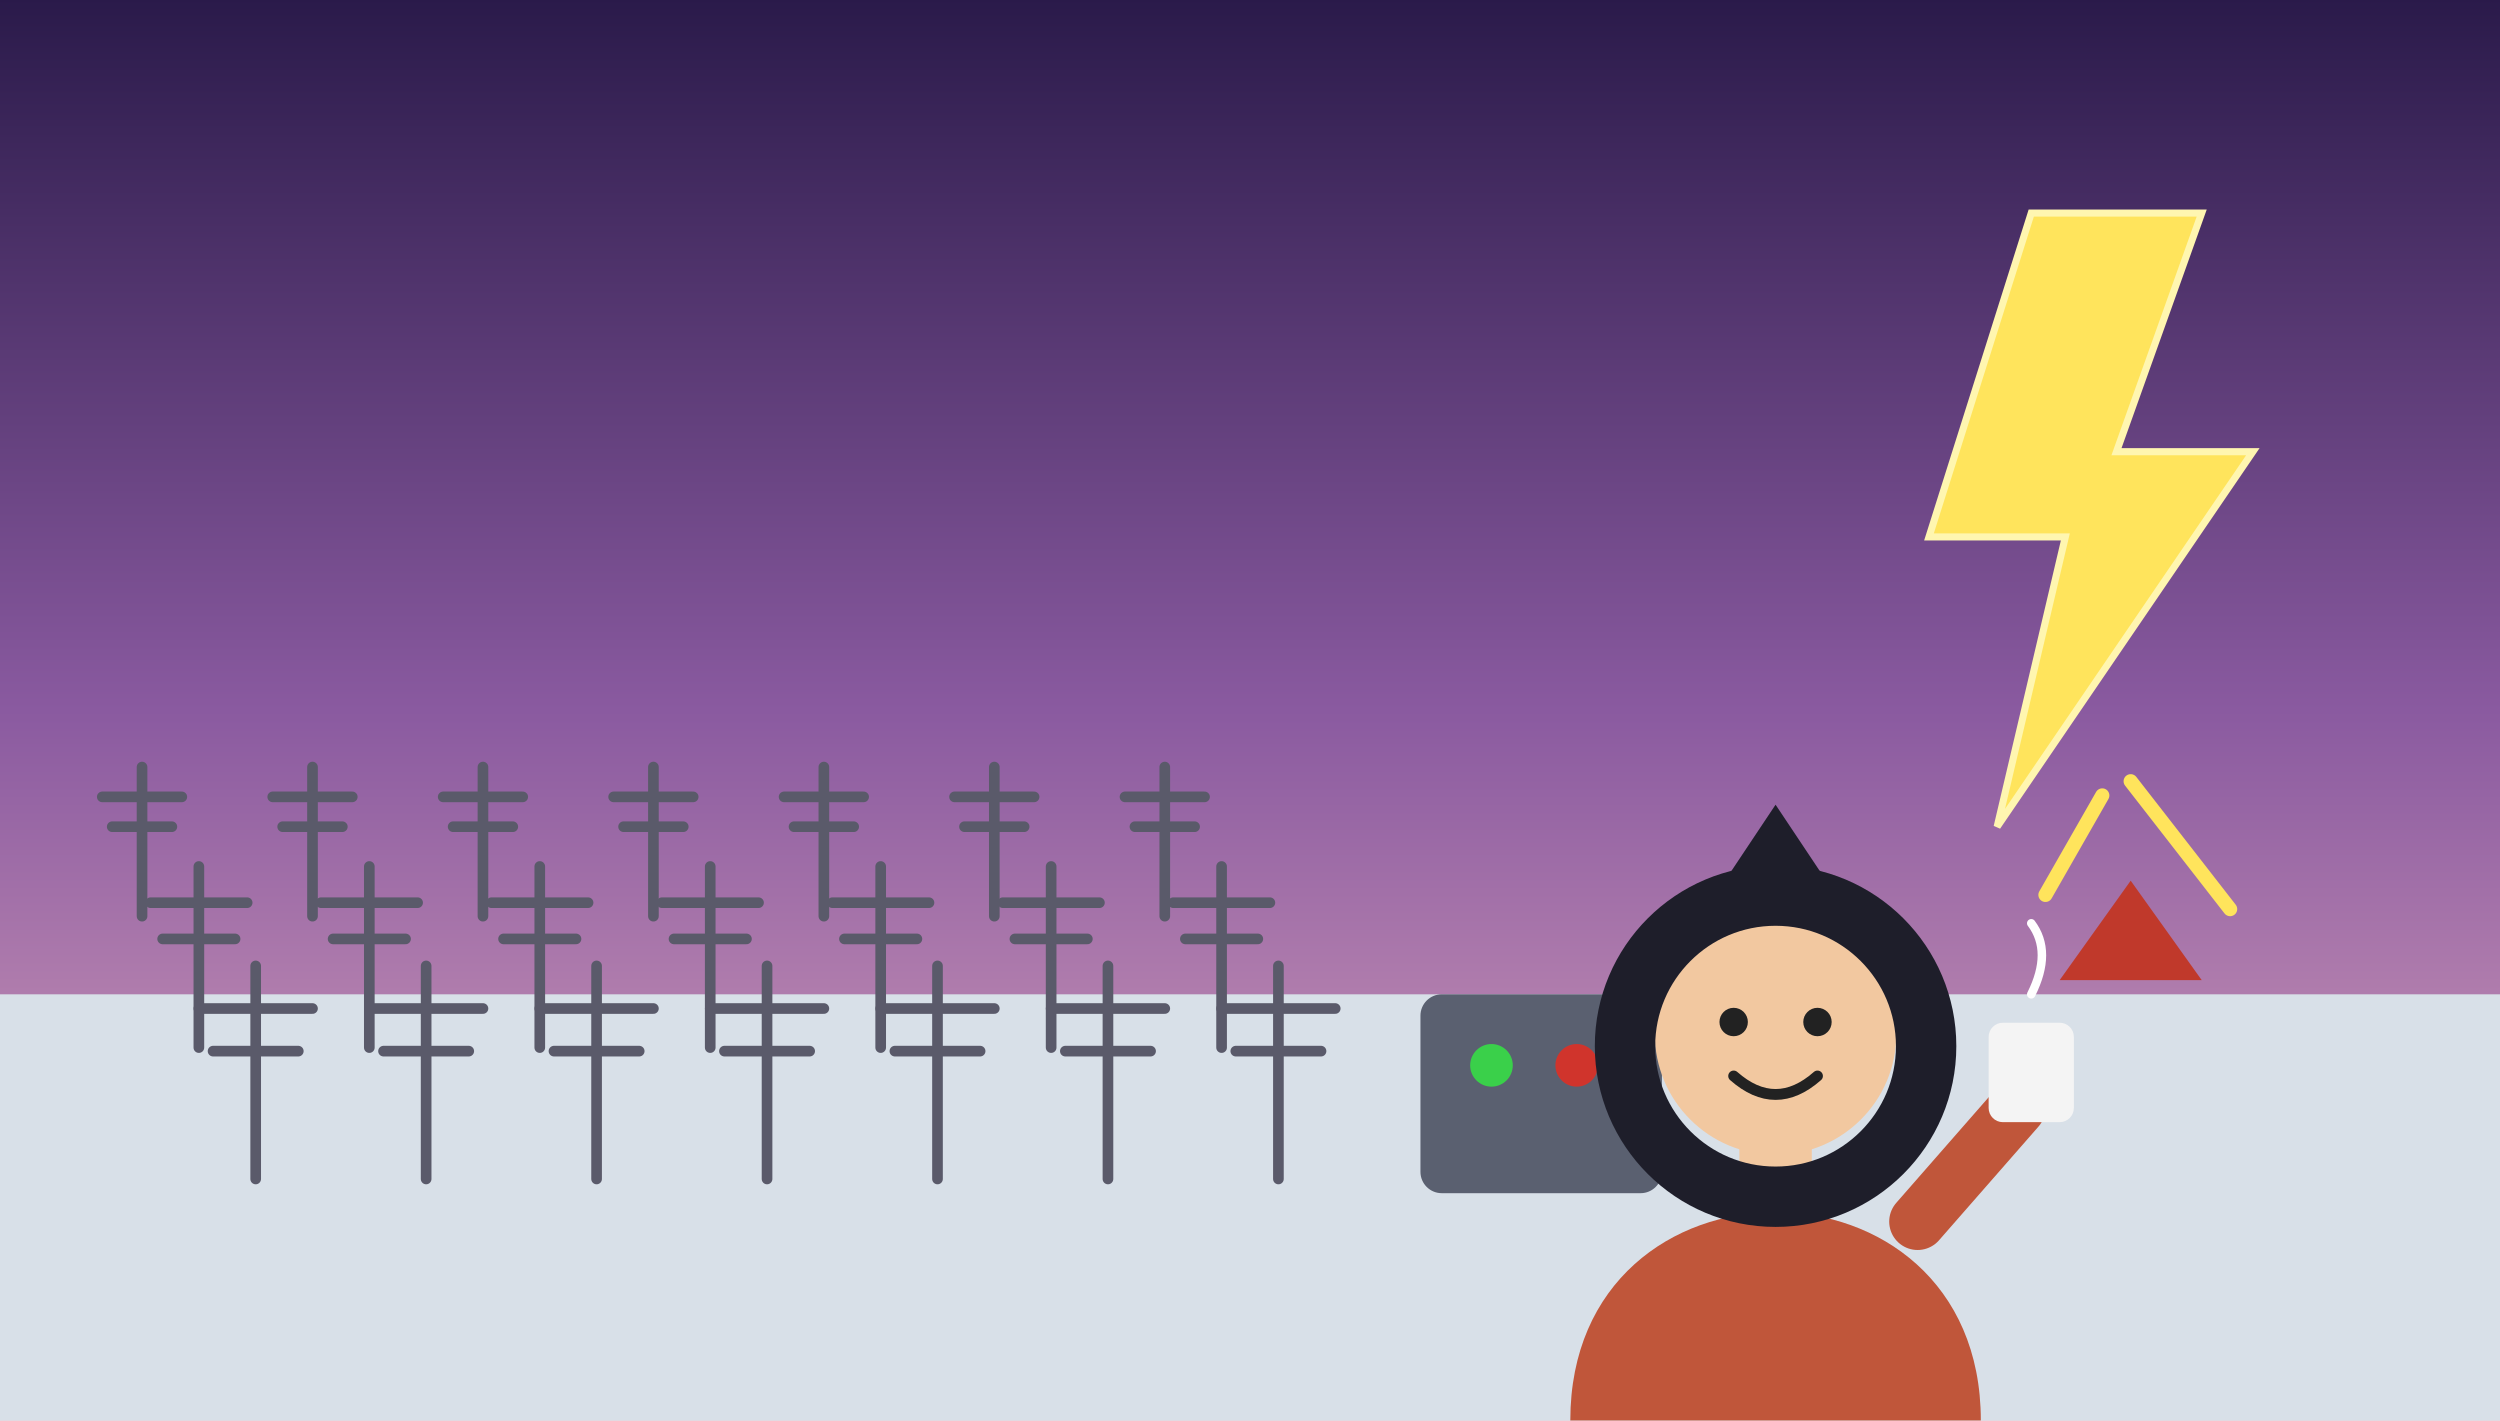
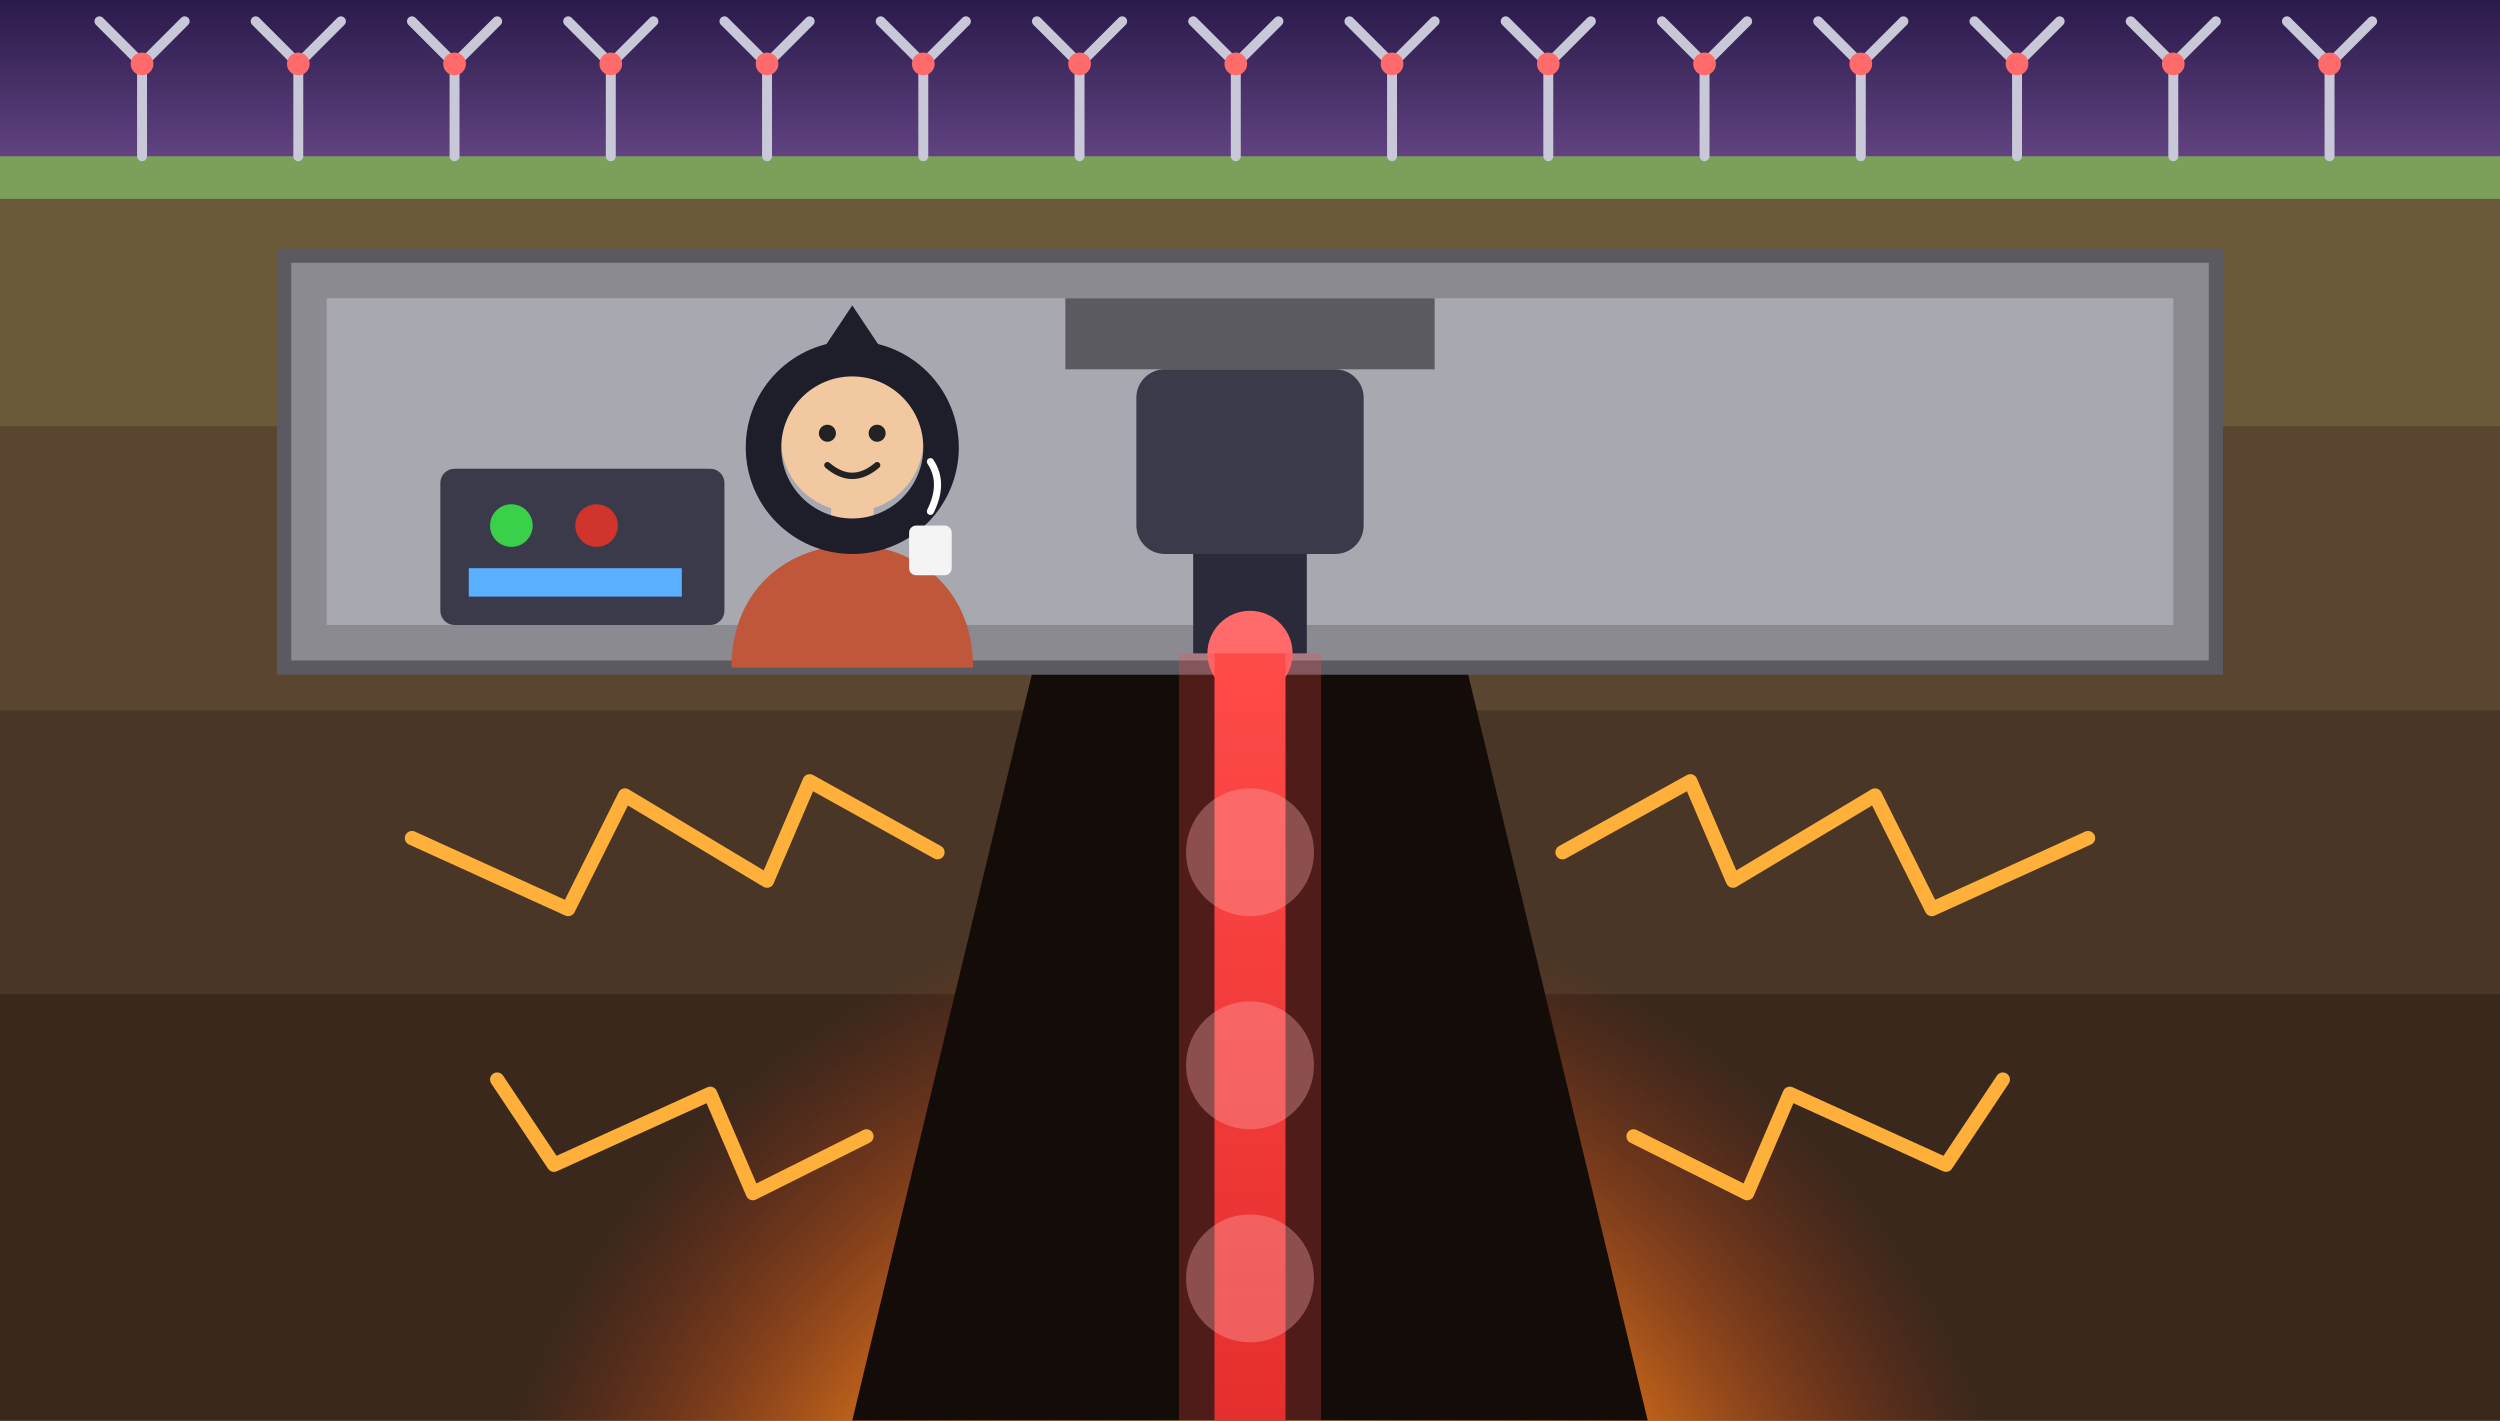
<svg xmlns="http://www.w3.org/2000/svg" viewBox="0 0 352 200" width="352" height="200">
  <defs>
-     <linearGradient id="bg" x1="0" y1="0" x2="0" y2="1">
+     <linearGradient id="sky" x1="0" y1="0" x2="0" y2="1">
      <stop offset="0.00" stop-color="#2a1a4a" stop-opacity="1" />
-       <stop offset="0.50" stop-color="#8a5aa0" stop-opacity="1" />
-       <stop offset="1.00" stop-color="#e8b0c0" stop-opacity="1" />
+       <stop offset="1.00" stop-color="#6a4a8a" stop-opacity="1" />
+     </linearGradient>
+     <radialGradient id="core" cx="0.5" cy="0.5" r="0.5">
+       <stop offset="0.00" stop-color="#fff2a0" stop-opacity="1" />
+       <stop offset="0.50" stop-color="#ff8a1a" stop-opacity="0.9" />
+       <stop offset="1.00" stop-color="#c0341a" stop-opacity="0" />
+     </radialGradient>
+     <linearGradient id="beam" x1="0" y1="0" x2="0" y2="1">
+       <stop offset="0.00" stop-color="#ff4a4a" stop-opacity="1" />
+       <stop offset="1.00" stop-color="#ff2a2a" stop-opacity="0.85" />
    </linearGradient>
  </defs>
-   <rect x="0" y="0" width="352" height="200" fill="url(#bg)" />
-   <rect x="0" y="140" width="352" height="60" fill="#d8e0e8" />
-   <path d="M20 129.0 L20 108 M14.4 112.2 L25.6 112.2 M15.8 116.4 L24.2 116.4" fill="none" stroke="#5a5a6a" stroke-width="1.5" stroke-linecap="round" stroke-linejoin="round" />
-   <path d="M44 129.0 L44 108 M38.4 112.2 L49.6 112.2 M39.8 116.4 L48.2 116.4" fill="none" stroke="#5a5a6a" stroke-width="1.5" stroke-linecap="round" stroke-linejoin="round" />
-   <path d="M68 129.0 L68 108 M62.4 112.2 L73.6 112.2 M63.8 116.4 L72.2 116.4" fill="none" stroke="#5a5a6a" stroke-width="1.5" stroke-linecap="round" stroke-linejoin="round" />
-   <path d="M92 129.0 L92 108 M86.4 112.2 L97.6 112.2 M87.8 116.4 L96.2 116.4" fill="none" stroke="#5a5a6a" stroke-width="1.5" stroke-linecap="round" stroke-linejoin="round" />
-   <path d="M116 129.0 L116 108 M110.4 112.2 L121.6 112.2 M111.8 116.4 L120.2 116.4" fill="none" stroke="#5a5a6a" stroke-width="1.5" stroke-linecap="round" stroke-linejoin="round" />
-   <path d="M140 129.0 L140 108 M134.4 112.2 L145.6 112.2 M135.8 116.4 L144.2 116.4" fill="none" stroke="#5a5a6a" stroke-width="1.5" stroke-linecap="round" stroke-linejoin="round" />
-   <path d="M164 129.0 L164 108 M158.4 112.2 L169.6 112.2 M159.8 116.4 L168.2 116.4" fill="none" stroke="#5a5a6a" stroke-width="1.5" stroke-linecap="round" stroke-linejoin="round" />
-   <path d="M28 147.5 L28 122 M21.2 127.1 L34.8 127.1 M22.9 132.2 L33.1 132.2" fill="none" stroke="#5a5a6a" stroke-width="1.5" stroke-linecap="round" stroke-linejoin="round" />
-   <path d="M52 147.5 L52 122 M45.2 127.1 L58.8 127.1 M46.9 132.2 L57.1 132.2" fill="none" stroke="#5a5a6a" stroke-width="1.5" stroke-linecap="round" stroke-linejoin="round" />
-   <path d="M76 147.5 L76 122 M69.2 127.1 L82.8 127.1 M70.9 132.2 L81.1 132.2" fill="none" stroke="#5a5a6a" stroke-width="1.5" stroke-linecap="round" stroke-linejoin="round" />
-   <path d="M100 147.5 L100 122 M93.2 127.1 L106.8 127.1 M94.9 132.2 L105.1 132.2" fill="none" stroke="#5a5a6a" stroke-width="1.5" stroke-linecap="round" stroke-linejoin="round" />
-   <path d="M124 147.5 L124 122 M117.2 127.1 L130.8 127.1 M118.9 132.2 L129.1 132.2" fill="none" stroke="#5a5a6a" stroke-width="1.5" stroke-linecap="round" stroke-linejoin="round" />
-   <path d="M148 147.5 L148 122 M141.2 127.1 L154.8 127.1 M142.9 132.2 L153.1 132.2" fill="none" stroke="#5a5a6a" stroke-width="1.5" stroke-linecap="round" stroke-linejoin="round" />
-   <path d="M172 147.5 L172 122 M165.2 127.1 L178.8 127.1 M166.9 132.2 L177.1 132.2" fill="none" stroke="#5a5a6a" stroke-width="1.5" stroke-linecap="round" stroke-linejoin="round" />
-   <path d="M36 166.0 L36 136 M28.0 142.0 L44.0 142.0 M30.0 148.0 L42.0 148.0" fill="none" stroke="#5a5a6a" stroke-width="1.5" stroke-linecap="round" stroke-linejoin="round" />
-   <path d="M60 166.0 L60 136 M52.0 142.0 L68.0 142.0 M54.0 148.0 L66.0 148.0" fill="none" stroke="#5a5a6a" stroke-width="1.5" stroke-linecap="round" stroke-linejoin="round" />
-   <path d="M84 166.0 L84 136 M76.0 142.0 L92.0 142.0 M78.0 148.0 L90.0 148.0" fill="none" stroke="#5a5a6a" stroke-width="1.5" stroke-linecap="round" stroke-linejoin="round" />
-   <path d="M108 166.0 L108 136 M100.0 142.0 L116.0 142.0 M102.0 148.0 L114.0 148.0" fill="none" stroke="#5a5a6a" stroke-width="1.5" stroke-linecap="round" stroke-linejoin="round" />
-   <path d="M132 166.0 L132 136 M124.0 142.0 L140.0 142.0 M126.0 148.0 L138.0 148.0" fill="none" stroke="#5a5a6a" stroke-width="1.5" stroke-linecap="round" stroke-linejoin="round" />
-   <path d="M156 166.0 L156 136 M148.0 142.0 L164.0 142.0 M150.0 148.0 L162.0 148.0" fill="none" stroke="#5a5a6a" stroke-width="1.5" stroke-linecap="round" stroke-linejoin="round" />
-   <path d="M180 166.0 L180 136 M172.0 142.0 L188.0 142.0 M174.0 148.0 L186.0 148.0" fill="none" stroke="#5a5a6a" stroke-width="1.5" stroke-linecap="round" stroke-linejoin="round" />
-   <polygon points="286.0,30.0 310.0,30.0 298.0,63.6 317.2,63.6 281.2,116.4 290.8,75.6 271.6,75.6" fill="#ffe45c" stroke="#fff6b0" stroke-width="1" />
-   <path d="M300 110 l 14 18 M296 112 l -8 14" fill="none" stroke="#ffe45c" stroke-width="2" stroke-linecap="round" stroke-linejoin="round" />
-   <polygon points="290.0,138.0 300.0,124.0 310.0,138.0" fill="#c0392b" />
-   <rect x="200" y="140" width="34" height="28" fill="#5a6070" rx="3" />
-   <circle cx="210.0" cy="150.0" r="3.0" fill="#3ad04a" />
-   <circle cx="222.0" cy="150.0" r="3.0" fill="#d0342c" />
-   <path d="M221.1 200.0 C 221.1 160.9 278.9 160.9 278.9 200.0 Z" fill="#c0563a" />
-   <rect x="244.9" y="159.2" width="10.2" height="10.2" fill="#f2c8a0" />
-   <circle cx="250.0" cy="145.6" r="17.0" fill="#f2c8a0" />
-   <circle cx="244.1" cy="143.9" r="2.0" fill="#222" />
-   <circle cx="255.9" cy="143.9" r="2.0" fill="#222" />
-   <path d="M244.1 151.5 Q 250.0 156.7 255.9 151.5" fill="none" stroke="#222" stroke-width="1.53" stroke-linecap="round" stroke-linejoin="round" />
-   <circle cx="250.0" cy="147.3" r="21.2" fill="none" stroke="#1e1e2a" stroke-width="8.5" />
-   <polygon points="243.2,123.5 250.0,113.3 256.8,123.5" fill="#1e1e2a" />
-   <path d="M270 172 L284 156" fill="none" stroke="#c0563a" stroke-width="8" stroke-linecap="round" stroke-linejoin="round" />
-   <rect x="280" y="144" width="12" height="14" fill="#f4f4f4" rx="2" />
-   <path d="M286 140 q 3 -6 0 -10" fill="none" stroke="#ffffff" stroke-width="1.2" stroke-linecap="round" stroke-linejoin="round" />
+   <rect x="0" y="0" width="352" height="26" fill="url(#sky)" />
+   <rect x="0" y="26" width="352" height="174" fill="#6a5a3a" />
+   <rect x="0" y="60" width="352" height="140" fill="#5a4630" />
+   <rect x="0" y="100" width="352" height="100" fill="#4a3626" />
+   <rect x="0" y="140" width="352" height="60" fill="#3a281c" />
+   <rect x="0" y="22" width="352" height="6" fill="#7aa05a" />
+   <path d="M20 22 L20 9 M14 3 L20 9 L26 3" fill="none" stroke="#c8c8d8" stroke-width="1.4" stroke-linecap="round" stroke-linejoin="round" />
+   <circle cx="20.0" cy="9.0" r="1.6" fill="#ff6a6a" />
+   <path d="M42 22 L42 9 M36 3 L42 9 L48 3" fill="none" stroke="#c8c8d8" stroke-width="1.4" stroke-linecap="round" stroke-linejoin="round" />
+   <circle cx="42.0" cy="9.0" r="1.6" fill="#ff6a6a" />
+   <path d="M64 22 L64 9 M58 3 L64 9 L70 3" fill="none" stroke="#c8c8d8" stroke-width="1.4" stroke-linecap="round" stroke-linejoin="round" />
+   <circle cx="64.0" cy="9.0" r="1.6" fill="#ff6a6a" />
+   <path d="M86 22 L86 9 M80 3 L86 9 L92 3" fill="none" stroke="#c8c8d8" stroke-width="1.4" stroke-linecap="round" stroke-linejoin="round" />
+   <circle cx="86.0" cy="9.0" r="1.6" fill="#ff6a6a" />
+   <path d="M108 22 L108 9 M102 3 L108 9 L114 3" fill="none" stroke="#c8c8d8" stroke-width="1.4" stroke-linecap="round" stroke-linejoin="round" />
+   <circle cx="108.0" cy="9.0" r="1.6" fill="#ff6a6a" />
+   <path d="M130 22 L130 9 M124 3 L130 9 L136 3" fill="none" stroke="#c8c8d8" stroke-width="1.4" stroke-linecap="round" stroke-linejoin="round" />
+   <circle cx="130.0" cy="9.0" r="1.6" fill="#ff6a6a" />
+   <path d="M152 22 L152 9 M146 3 L152 9 L158 3" fill="none" stroke="#c8c8d8" stroke-width="1.4" stroke-linecap="round" stroke-linejoin="round" />
+   <circle cx="152.0" cy="9.0" r="1.6" fill="#ff6a6a" />
+   <path d="M174 22 L174 9 M168 3 L174 9 L180 3" fill="none" stroke="#c8c8d8" stroke-width="1.4" stroke-linecap="round" stroke-linejoin="round" />
+   <circle cx="174.0" cy="9.0" r="1.6" fill="#ff6a6a" />
+   <path d="M196 22 L196 9 M190 3 L196 9 L202 3" fill="none" stroke="#c8c8d8" stroke-width="1.4" stroke-linecap="round" stroke-linejoin="round" />
+   <circle cx="196.0" cy="9.0" r="1.6" fill="#ff6a6a" />
+   <path d="M218 22 L218 9 M212 3 L218 9 L224 3" fill="none" stroke="#c8c8d8" stroke-width="1.4" stroke-linecap="round" stroke-linejoin="round" />
+   <circle cx="218.0" cy="9.0" r="1.6" fill="#ff6a6a" />
+   <path d="M240 22 L240 9 M234 3 L240 9 L246 3" fill="none" stroke="#c8c8d8" stroke-width="1.4" stroke-linecap="round" stroke-linejoin="round" />
+   <circle cx="240.0" cy="9.0" r="1.6" fill="#ff6a6a" />
+   <path d="M262 22 L262 9 M256 3 L262 9 L268 3" fill="none" stroke="#c8c8d8" stroke-width="1.4" stroke-linecap="round" stroke-linejoin="round" />
+   <circle cx="262.0" cy="9.0" r="1.6" fill="#ff6a6a" />
+   <path d="M284 22 L284 9 M278 3 L284 9 L290 3" fill="none" stroke="#c8c8d8" stroke-width="1.4" stroke-linecap="round" stroke-linejoin="round" />
+   <circle cx="284.0" cy="9.0" r="1.6" fill="#ff6a6a" />
+   <path d="M306 22 L306 9 M300 3 L306 9 L312 3" fill="none" stroke="#c8c8d8" stroke-width="1.4" stroke-linecap="round" stroke-linejoin="round" />
+   <circle cx="306.0" cy="9.0" r="1.6" fill="#ff6a6a" />
+   <path d="M328 22 L328 9 M322 3 L328 9 L334 3" fill="none" stroke="#c8c8d8" stroke-width="1.4" stroke-linecap="round" stroke-linejoin="round" />
+   <circle cx="328.0" cy="9.0" r="1.6" fill="#ff6a6a" />
+   <circle cx="176.0" cy="236.0" r="110.0" fill="url(#core)" />
+   <path d="M146 92 L206 92 L232 200 L120 200 Z" fill="#140c08" />
+   <rect x="40" y="36" width="272" height="58" fill="#8a8a90" stroke="#5a5a60" stroke-width="2" />
+   <rect x="46" y="42" width="260" height="46" fill="#a8a8b0" />
+   <rect x="150" y="42" width="52" height="10" fill="#5a5a60" />
+   <rect x="160" y="52" width="32" height="26" fill="#3a3a4a" rx="4" />
+   <rect x="168" y="78" width="16" height="14" fill="#2a2a3a" />
+   <circle cx="176.0" cy="92.0" r="6.0" fill="#ff6a6a" />
+   <rect x="171" y="92" width="10" height="108" fill="url(#beam)" />
+   <rect x="166" y="92" width="20" height="108" fill="#ff4a4a" opacity="0.25" />
+   <circle cx="176.0" cy="120.0" r="9.0" fill="#ffb0b0" opacity="0.35" />
+   <circle cx="176.0" cy="150.0" r="9.0" fill="#ffb0b0" opacity="0.35" />
+   <circle cx="176.0" cy="180.0" r="9.0" fill="#ffb0b0" opacity="0.35" />
+   <path d="M132 120 l -18 -10 l -6 14 l -20 -12 l -8 16 l -22 -10" fill="none" stroke="#ffb03a" stroke-width="2" stroke-linecap="round" stroke-linejoin="round" />
+   <path d="M122 160 l -16 8 l -6 -14 l -22 10 l -8 -12" fill="none" stroke="#ffb03a" stroke-width="2" stroke-linecap="round" stroke-linejoin="round" />
+   <path d="M220 120 l 18 -10 l 6 14 l 20 -12 l 8 16 l 22 -10" fill="none" stroke="#ffb03a" stroke-width="2" stroke-linecap="round" stroke-linejoin="round" />
+   <path d="M230 160 l 16 8 l 6 -14 l 22 10 l 8 -12" fill="none" stroke="#ffb03a" stroke-width="2" stroke-linecap="round" stroke-linejoin="round" />
+   <rect x="62" y="66" width="40" height="22" fill="#3a3a4a" rx="2" />
+   <circle cx="72.0" cy="74.0" r="3.0" fill="#3ad04a" />
+   <circle cx="84.0" cy="74.0" r="3.0" fill="#d0342c" />
+   <rect x="66" y="80" width="30" height="4" fill="#5ab0ff" />
+   <path d="M103.0 94.0 C 103.0 71.0 137.0 71.0 137.0 94.0 Z" fill="#c0563a" />
+   <rect x="117.0" y="70.0" width="6.0" height="6.0" fill="#f2c8a0" />
+   <circle cx="120.0" cy="62.0" r="10.0" fill="#f2c8a0" />
+   <circle cx="116.5" cy="61.0" r="1.2" fill="#222" />
+   <circle cx="123.5" cy="61.0" r="1.2" fill="#222" />
+   <path d="M116.5 65.5 Q 120.0 68.5 123.5 65.5" fill="none" stroke="#222" stroke-width="0.9" stroke-linecap="round" stroke-linejoin="round" />
+   <circle cx="120.0" cy="63.0" r="12.5" fill="none" stroke="#1e1e2a" stroke-width="5.0" />
+   <polygon points="116.0,49.0 120.0,43.0 124.0,49.0" fill="#1e1e2a" />
+   <rect x="128" y="74" width="6" height="7" fill="#f4f4f4" rx="1" />
+   <path d="M131 72 q 2 -4 0 -7" fill="none" stroke="#ffffff" stroke-width="1" stroke-linecap="round" stroke-linejoin="round" />
</svg>
